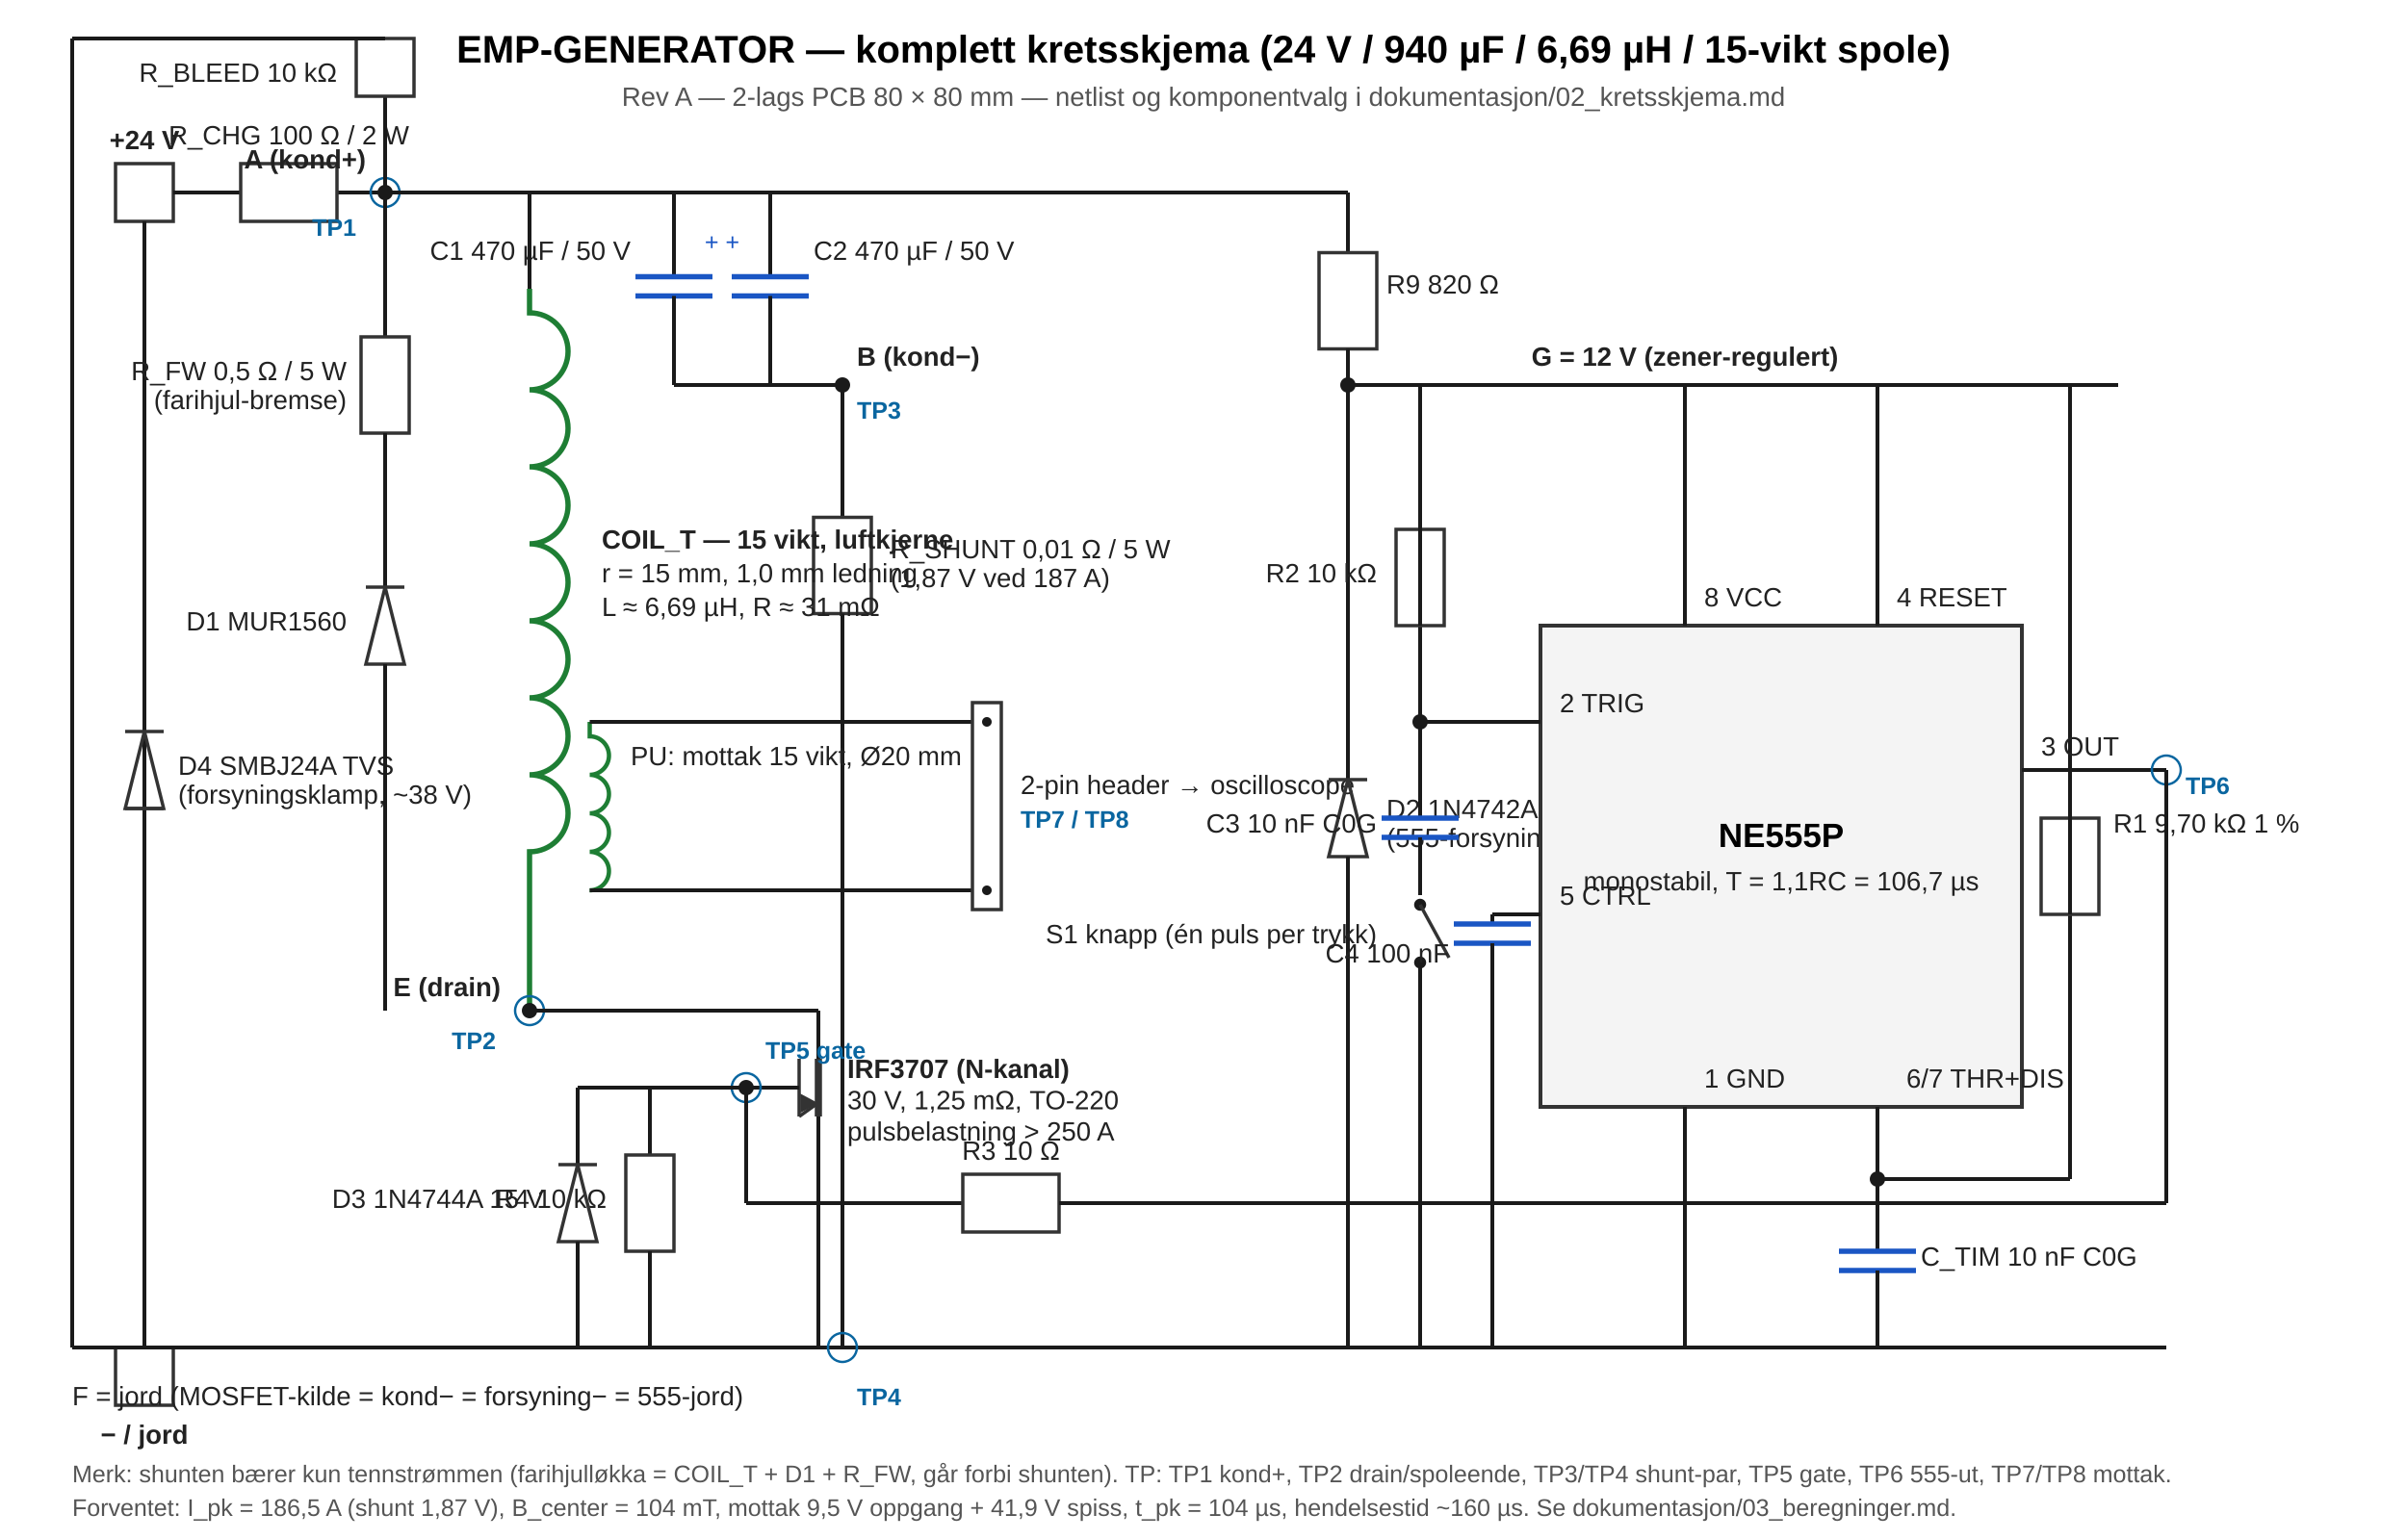
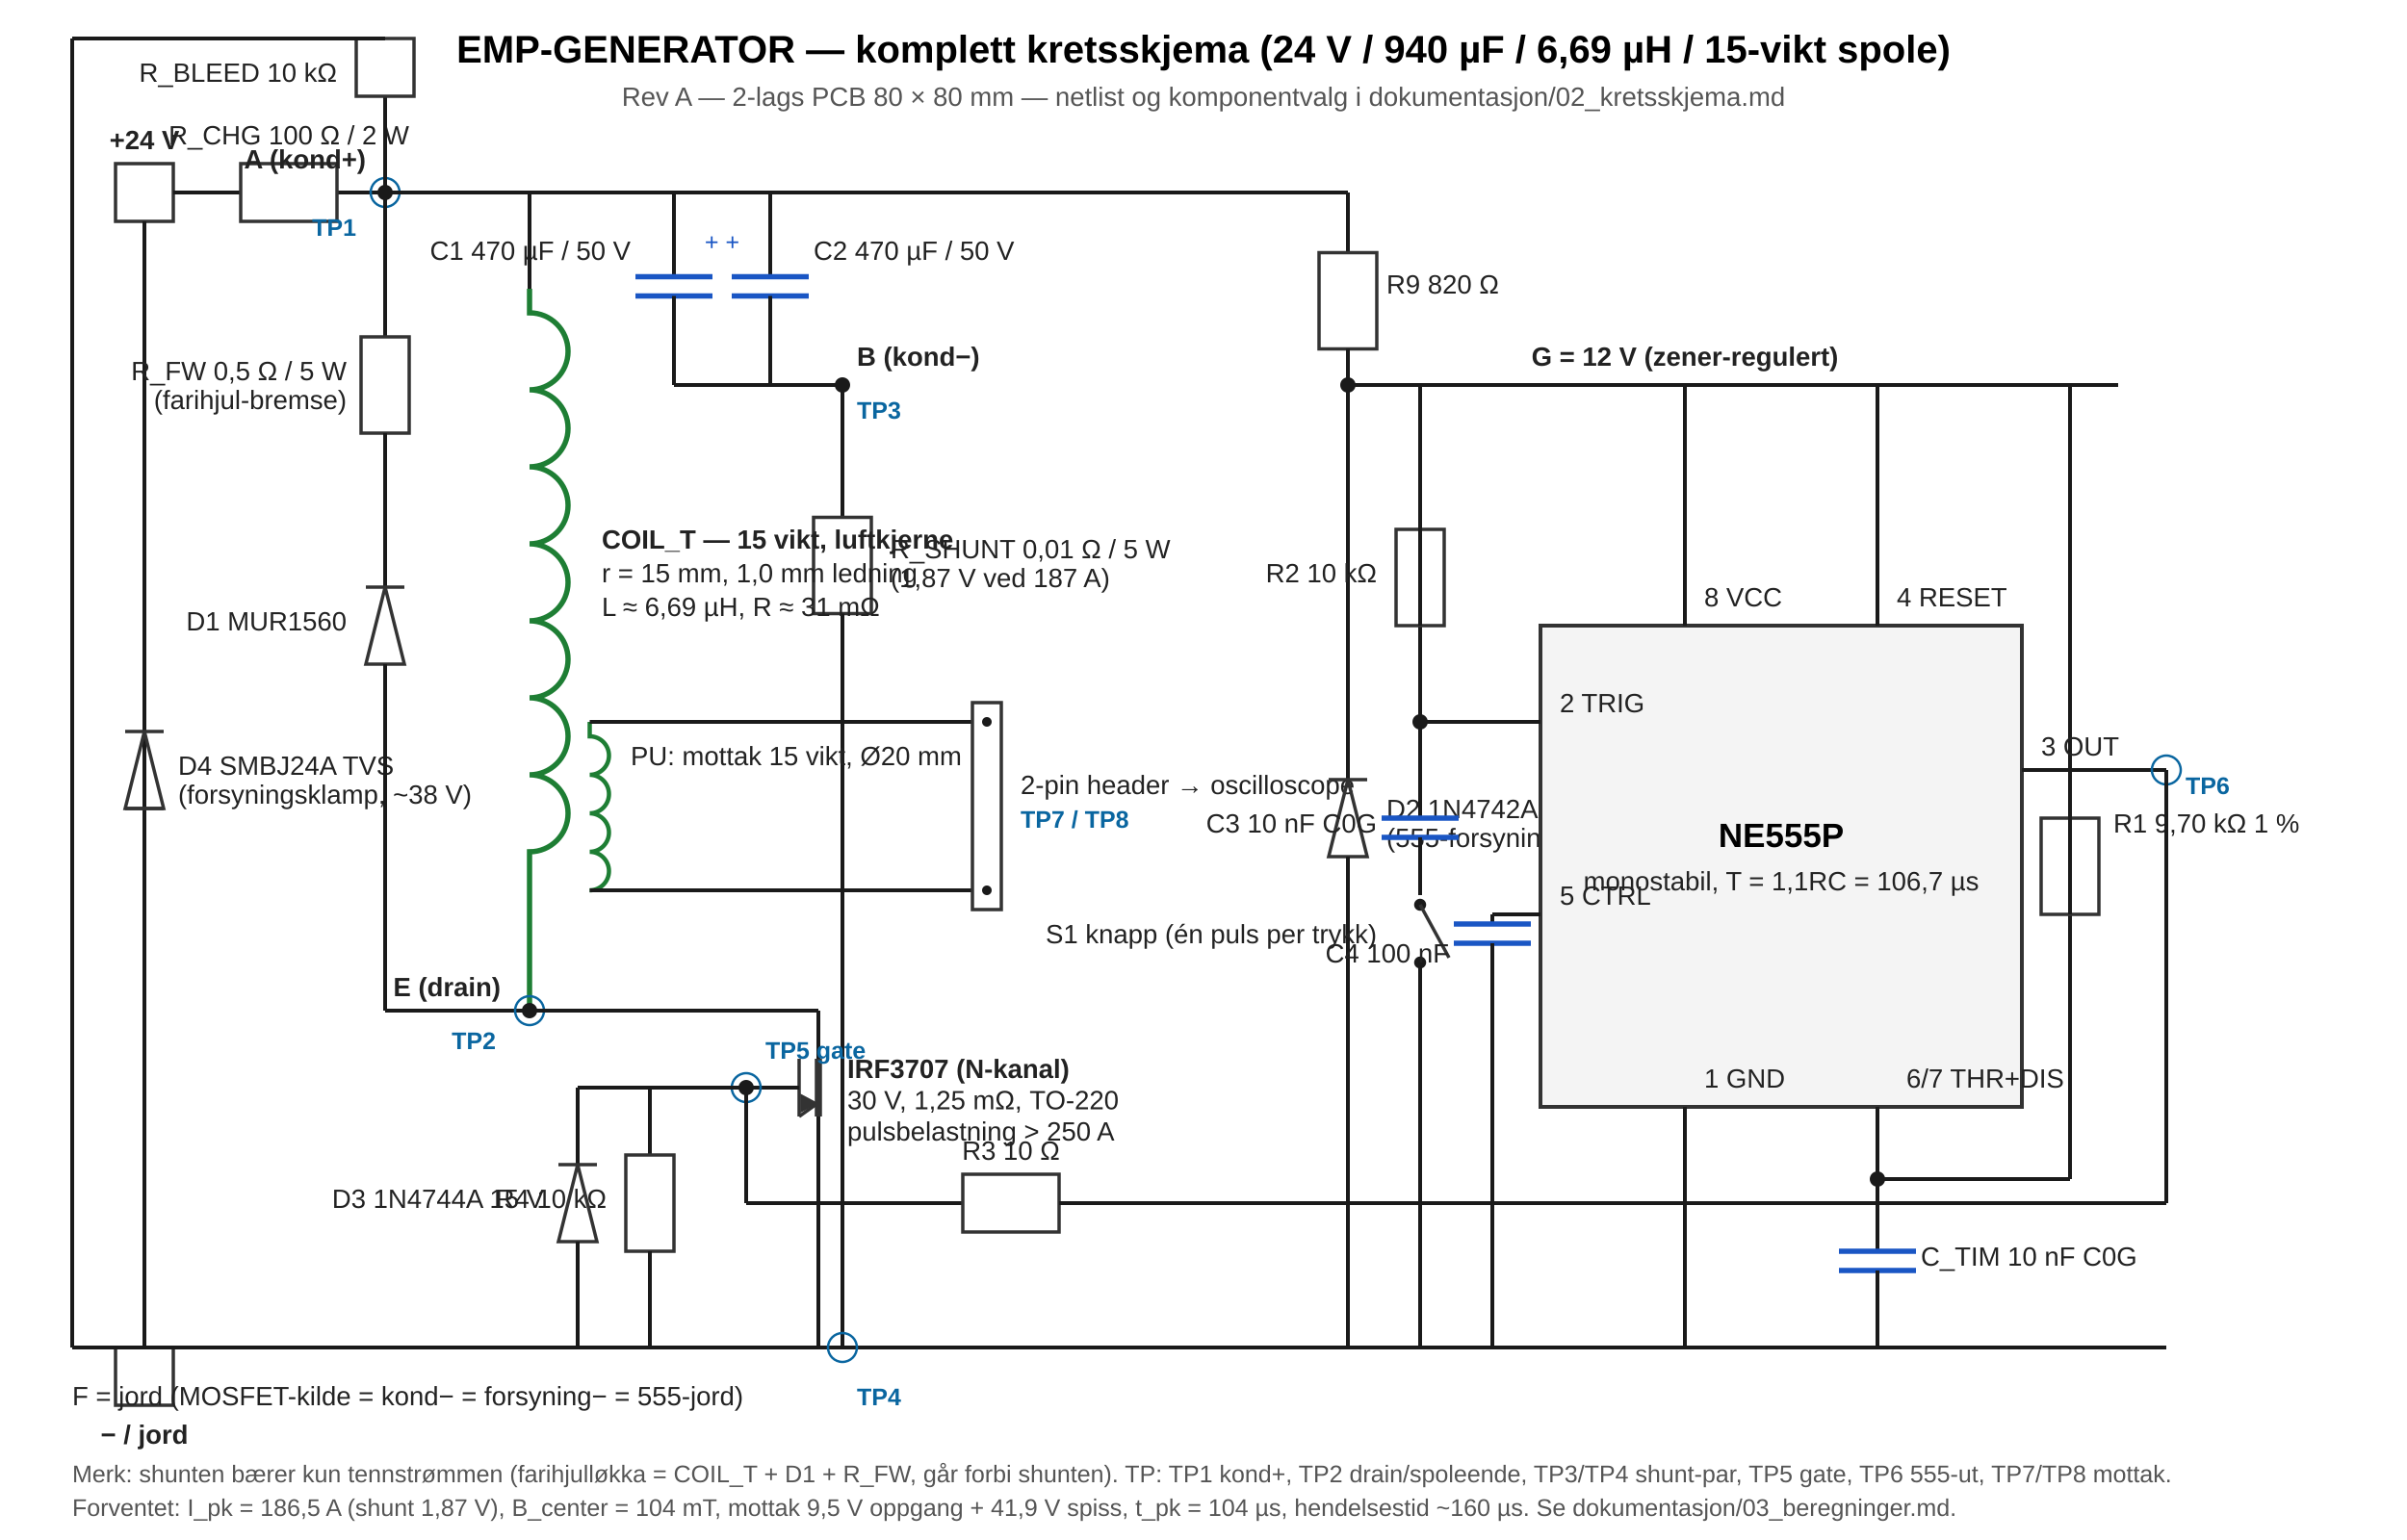
<svg xmlns="http://www.w3.org/2000/svg" viewBox="0 0 1000 640" font-family="Segoe UI, Arial, sans-serif">
  <defs>
    <style>
      .wire { stroke:#1a1a1a; stroke-width:1.6; fill:none; }
      .lbl  { font-size:11px; fill:#222; }
      .lblb { font-size:11px; fill:#222; font-weight:bold; }
      .tp   { font-size:10px; fill:#0a66a0; font-weight:bold; }
      .dot  { fill:#1a1a1a; }
      .comp { stroke:#333; stroke-width:1.4; fill:none; }
      .box  { fill:#ffffff; }
    </style>
  </defs>
  <rect x="0" y="0" width="1000" height="640" fill="#ffffff" />
  <text x="500" y="26" text-anchor="middle" font-size="16" font-weight="bold">EMP-GENERATOR — komplett kretsskjema (24 V / 940 µF / 6,69 µH / 15-vikt spole)</text>
  <text x="500" y="44" text-anchor="middle" font-size="11" fill="#555">Rev A — 2-lags PCB 80 × 80 mm — netlist og komponentvalg i dokumentasjon/02_kretsskjema.md</text>
  <rect x="48" y="68" width="24" height="24" class="box" stroke="#333" stroke-width="1.4" />
  <text x="60" y="62" text-anchor="middle" class="lblb">+24 V</text>
  <line x1="72" y1="80" x2="560" y2="80" class="wire" />
  <rect x="48" y="560" width="24" height="24" class="box" stroke="#333" stroke-width="1.4" />
  <text x="60" y="600" text-anchor="middle" class="lblb">− / jord</text>
  <line x1="30" y1="560" x2="900" y2="560" class="wire" />
  <text x="30" y="584" class="lbl">F = jord (MOSFET-kilde = kond− = forsyning− = 555-jord)</text>
  <line x1="60" y1="92" x2="60" y2="560" class="wire" />
  <polygon points="60,304 52,336 68,336" fill="none" stroke="#333" stroke-width="1.4" />
  <line x1="52" y1="304" x2="68" y2="304" class="comp" />
  <line x1="52" y1="336" x2="68" y2="336" class="comp" />
  <text x="74" y="322" class="lbl">D4 SMBJ24A TVS</text>
  <text x="74" y="334" class="lbl">(forsyningsklamp, ~38 V)</text>
  <rect x="100" y="68" width="40" height="24" class="comp box" />
  <text x="120" y="60" text-anchor="middle" class="lbl">R_CHG 100 Ω / 2 W</text>
  <circle cx="160" cy="80" r="3.2" class="dot" />
  <text x="152" y="70" text-anchor="end" class="lblb">A (kond+)</text>
  <circle cx="160" cy="80" r="6" fill="none" stroke="#0a66a0" stroke-width="1" />
  <text x="148" y="98" text-anchor="end" class="tp">TP1</text>
  <line x1="160" y1="80" x2="160" y2="40" class="wire" />
  <rect x="148" y="16" width="24" height="24" class="comp box" />
  <line x1="160" y1="16" x2="30" y2="16" class="wire" />
  <line x1="30" y1="16" x2="30" y2="560" class="wire" />
  <text x="140" y="34" text-anchor="end" class="lbl">R_BLEED 10 kΩ</text>
  <line x1="160" y1="80" x2="320" y2="80" class="wire" />
  <line x1="280" y1="80" x2="280" y2="115" class="wire" />
  <line x1="264" y1="115" x2="296" y2="115" stroke="#1a56c4" stroke-width="2.2" />
  <line x1="264" y1="123" x2="296" y2="123" stroke="#1a56c4" stroke-width="2.2" />
  <line x1="280" y1="123" x2="280" y2="160" class="wire" />
  <text x="262" y="108" text-anchor="end" class="lbl">C1 470 µF / 50 V</text>
  <line x1="320" y1="80" x2="320" y2="115" class="wire" />
  <line x1="304" y1="115" x2="336" y2="115" stroke="#1a56c4" stroke-width="2.2" />
  <line x1="304" y1="123" x2="336" y2="123" stroke="#1a56c4" stroke-width="2.2" />
  <line x1="320" y1="123" x2="320" y2="160" class="wire" />
  <text x="338" y="108" class="lbl">C2 470 µF / 50 V</text>
  <text x="300" y="104" text-anchor="middle" font-size="10" fill="#1a56c4">+  +</text>
  <line x1="280" y1="160" x2="350" y2="160" class="wire" />
  <circle cx="350" cy="160" r="3.2" class="dot" />
  <text x="356" y="152" class="lblb">B (kond−)</text>
  <text x="356" y="174" class="tp">TP3</text>
  <line x1="350" y1="160" x2="350" y2="215" class="wire" />
  <rect x="338" y="215" width="24" height="40" class="comp box" />
  <line x1="350" y1="255" x2="350" y2="560" class="wire" />
  <text x="370" y="232" class="lbl">R_SHUNT 0,01 Ω / 5 W</text>
  <text x="370" y="244" class="lbl">(1,87 V ved 187 A)</text>
  <circle cx="350" cy="560" r="6" fill="none" stroke="#0a66a0" stroke-width="1" />
  <text x="356" y="584" class="tp">TP4</text>
  <line x1="160" y1="80" x2="160" y2="140" class="wire" />
  <rect x="150" y="140" width="20" height="40" class="comp box" />
  <line x1="160" y1="180" x2="160" y2="244" class="wire" />
  <text x="144" y="158" text-anchor="end" class="lbl">R_FW 0,5 Ω / 5 W</text>
  <text x="144" y="170" text-anchor="end" class="lbl">(farihjul-bremse)</text>
  <polygon points="160,244 152,276 168,276" fill="none" stroke="#333" stroke-width="1.4" />
  <line x1="152" y1="244" x2="168" y2="244" class="comp" />
  <line x1="160" y1="276" x2="160" y2="420" class="wire" />
+   <line x1="160" y1="420" x2="220" y2="420" class="wire" />
  <text x="144" y="262" text-anchor="end" class="lbl">D1 MUR1560</text>
  <line x1="160" y1="80" x2="220" y2="80" class="wire" />
  <line x1="220" y1="80" x2="220" y2="120" class="wire" />
  <path d="M 220 120 L 220 130             a 14 14 0 0 1 0 32             a 14 14 0 0 1 0 32             a 14 14 0 0 1 0 32             a 14 14 0 0 1 0 32             a 14 14 0 0 1 0 32             a 14 14 0 0 1 0 32             a 14 14 0 0 1 0 32             L 220 380 L 220 420" stroke="#1e7e34" stroke-width="2.2" fill="none" />
  <text x="250" y="228" class="lblb">COIL_T — 15 vikt, luftkjerne</text>
  <text x="250" y="242" class="lbl">r = 15 mm, 1,0 mm ledning</text>
  <text x="250" y="256" class="lbl">L ≈ 6,69 µH, R ≈ 31 mΩ</text>
  <circle cx="220" cy="420" r="3.2" class="dot" />
  <text x="208" y="414" text-anchor="end" class="lblb">E (drain)</text>
  <circle cx="220" cy="420" r="6" fill="none" stroke="#0a66a0" stroke-width="1" />
  <text x="206" y="436" text-anchor="end" class="tp">TP2</text>
  <path d="M 245 300 L 245 306             a 8 8 0 0 1 0 16             a 8 8 0 0 1 0 16             a 8 8 0 0 1 0 16             a 8 8 0 0 1 0 16             L 245 370" stroke="#1e7e34" stroke-width="1.8" fill="none" />
  <text x="262" y="318" class="lbl">PU: mottak 15 vikt, Ø20 mm</text>
  <line x1="245" y1="300" x2="410" y2="300" class="wire" />
  <line x1="245" y1="370" x2="410" y2="370" class="wire" />
  <rect x="404" y="292" width="12" height="86" class="comp box" />
  <circle cx="410" cy="300" r="2" class="dot" />
  <circle cx="410" cy="370" r="2" class="dot" />
  <text x="424" y="330" class="lbl">2-pin header → oscilloscope</text>
  <text x="424" y="344" class="tp">TP7 / TP8</text>
  <line x1="220" y1="420" x2="340" y2="420" class="wire" />
  <line x1="340" y1="420" x2="340" y2="440" class="wire" />
  <line x1="340" y1="440" x2="340" y2="464" stroke="#333" stroke-width="3" />
  <line x1="332" y1="440" x2="332" y2="464" class="comp" />
  <line x1="332" y1="452" x2="310" y2="452" class="wire" />
  <line x1="340" y1="464" x2="340" y2="560" class="wire" />
  <line x1="332" y1="464" x2="339" y2="459" class="comp" />
  <polygon points="340,458.5 332.5,454.5 332.5,462.5" fill="#333" />
  <text x="352" y="448" class="lblb">IRF3707 (N-kanal)</text>
  <text x="352" y="461" class="lbl">30 V, 1,25 mΩ, TO-220</text>
  <text x="352" y="474" class="lbl">pulsbelastning &gt; 250 A</text>
  <circle cx="310" cy="452" r="3.2" class="dot" />
  <circle cx="310" cy="452" r="6" fill="none" stroke="#0a66a0" stroke-width="1" />
  <text x="318" y="440" class="tp">TP5 gate</text>
  <line x1="440" y1="500" x2="310" y2="500" class="wire" />
  <line x1="310" y1="500" x2="310" y2="452" class="wire" />
  <rect x="400" y="488" width="40" height="24" class="comp box" />
  <text x="420" y="482" text-anchor="middle" class="lbl">R3 10 Ω</text>
  <line x1="310" y1="452" x2="270" y2="452" class="wire" />
  <line x1="270" y1="452" x2="270" y2="480" class="wire" />
  <rect x="260" y="480" width="20" height="40" class="comp box" />
  <line x1="270" y1="520" x2="270" y2="560" class="wire" />
  <text x="252" y="502" text-anchor="end" class="lbl">R4 10 kΩ</text>
  <line x1="310" y1="452" x2="240" y2="452" class="wire" />
  <line x1="240" y1="452" x2="240" y2="484" class="wire" />
  <polygon points="240,484 232,516 248,516" fill="none" stroke="#333" stroke-width="1.4" />
  <line x1="232" y1="484" x2="248" y2="484" class="comp" />
  <line x1="240" y1="516" x2="240" y2="560" class="wire" />
  <text x="226" y="502" text-anchor="end" class="lbl">D3 1N4744A 15 V</text>
  <line x1="560" y1="80" x2="560" y2="105" class="wire" />
  <rect x="548" y="105" width="24" height="40" class="comp box" />
  <line x1="560" y1="145" x2="560" y2="160" class="wire" />
  <text x="576" y="122" class="lbl">R9 820 Ω</text>
  <line x1="560" y1="160" x2="880" y2="160" class="wire" />
  <circle cx="560" cy="160" r="3.2" class="dot" />
  <text x="700" y="152" text-anchor="middle" class="lblb">G = 12 V (zener-regulert)</text>
  <line x1="560" y1="160" x2="560" y2="324" class="wire" />
  <polygon points="560,324 552,356 568,356" fill="none" stroke="#333" stroke-width="1.4" />
  <line x1="552" y1="324" x2="568" y2="324" class="comp" />
  <line x1="560" y1="356" x2="560" y2="560" class="wire" />
  <text x="576" y="340" class="lbl">D2 1N4742A 12 V</text>
  <text x="576" y="352" class="lbl">(555-forsyning)</text>
  <rect x="640" y="260" width="200" height="200" fill="#f4f4f4" stroke="#333" stroke-width="1.6" />
  <text x="740" y="352" text-anchor="middle" font-size="14" font-weight="bold">NE555P</text>
  <text x="740" y="370" text-anchor="middle" class="lbl">monostabil, T = 1,1RC = 106,7 µs</text>
  <line x1="700" y1="260" x2="700" y2="160" class="wire" />
  <text x="708" y="252" class="lbl">8 VCC</text>
  <line x1="780" y1="260" x2="780" y2="160" class="wire" />
  <text x="788" y="252" class="lbl">4 RESET</text>
  <line x1="700" y1="460" x2="700" y2="560" class="wire" />
  <text x="708" y="452" class="lbl">1 GND</text>
  <line x1="780" y1="460" x2="780" y2="490" class="wire" />
  <circle cx="780" cy="490" r="3.2" class="dot" />
  <text x="792" y="452" class="lbl">6/7 THR+DIS</text>
  <line x1="780" y1="490" x2="780" y2="520" class="wire" />
  <line x1="764" y1="520" x2="796" y2="520" stroke="#1a56c4" stroke-width="2.2" />
  <line x1="764" y1="528" x2="796" y2="528" stroke="#1a56c4" stroke-width="2.2" />
  <line x1="780" y1="528" x2="780" y2="560" class="wire" />
  <text x="798" y="526" class="lbl">C_TIM 10 nF C0G</text>
  <line x1="780" y1="490" x2="860" y2="490" class="wire" />
  <line x1="860" y1="490" x2="860" y2="340" class="wire" />
  <rect x="848" y="340" width="24" height="40" class="comp box" />
  <line x1="860" y1="380" x2="860" y2="160" class="wire" />
  <text x="878" y="346" class="lbl">R1 9,70 kΩ 1 %</text>
  <line x1="640" y1="300" x2="590" y2="300" class="wire" />
  <circle cx="590" cy="300" r="3.2" class="dot" />
  <text x="648" y="296" class="lbl">2 TRIG</text>
  <line x1="590" y1="300" x2="590" y2="220" class="wire" />
  <text x="572" y="242" text-anchor="end" class="lbl">R2 10 kΩ</text>
  <rect x="580" y="220" width="20" height="40" class="comp box" />
  <line x1="590" y1="260" x2="590" y2="160" class="wire" />
  <line x1="590" y1="300" x2="590" y2="340" class="wire" />
  <line x1="574" y1="340" x2="606" y2="340" stroke="#1a56c4" stroke-width="2.2" />
  <line x1="574" y1="348" x2="606" y2="348" stroke="#1a56c4" stroke-width="2.2" />
  <line x1="590" y1="348" x2="590" y2="372" class="wire" />
  <text x="572" y="346" text-anchor="end" class="lbl">C3 10 nF C0G</text>
  <circle cx="590" cy="376" r="2.5" class="dot" />
  <line x1="590" y1="376" x2="602" y2="398" class="comp" />
  <circle cx="590" cy="400" r="2.5" class="dot" />
  <line x1="590" y1="400" x2="590" y2="560" class="wire" />
  <text x="572" y="392" text-anchor="end" class="lbl">S1 knapp (én puls per trykk)</text>
  <line x1="640" y1="380" x2="620" y2="380" class="wire" />
  <text x="648" y="376" class="lbl">5 CTRL</text>
  <line x1="620" y1="380" x2="620" y2="384" class="wire" />
  <line x1="604" y1="384" x2="636" y2="384" stroke="#1a56c4" stroke-width="2.2" />
  <line x1="604" y1="392" x2="636" y2="392" stroke="#1a56c4" stroke-width="2.2" />
  <line x1="620" y1="392" x2="620" y2="560" class="wire" />
  <text x="602" y="400" text-anchor="end" class="lbl">C4 100 nF</text>
  <line x1="840" y1="320" x2="900" y2="320" class="wire" />
  <text x="848" y="314" class="lbl">3 OUT</text>
  <circle cx="900" cy="320" r="6" fill="none" stroke="#0a66a0" stroke-width="1" />
  <text x="908" y="330" class="tp">TP6</text>
  <line x1="900" y1="320" x2="900" y2="500" class="wire" />
  <line x1="900" y1="500" x2="440" y2="500" class="wire" />
  <text x="30" y="616" font-size="10" fill="#555">Merk: shunten bærer kun tennstrømmen (farihjulløkka = COIL_T + D1 + R_FW, går forbi shunten). TP: TP1 kond+, TP2 drain/spoleende, TP3/TP4 shunt-par, TP5 gate, TP6 555-ut, TP7/TP8 mottak.</text>
  <text x="30" y="630" font-size="10" fill="#555">Forventet: I_pk = 186,5 A (shunt 1,87 V), B_center = 104 mT, mottak 9,5 V oppgang + 41,9 V spiss, t_pk = 104 µs, hendelsestid ~160 µs. Se dokumentasjon/03_beregninger.md.</text>
</svg>
